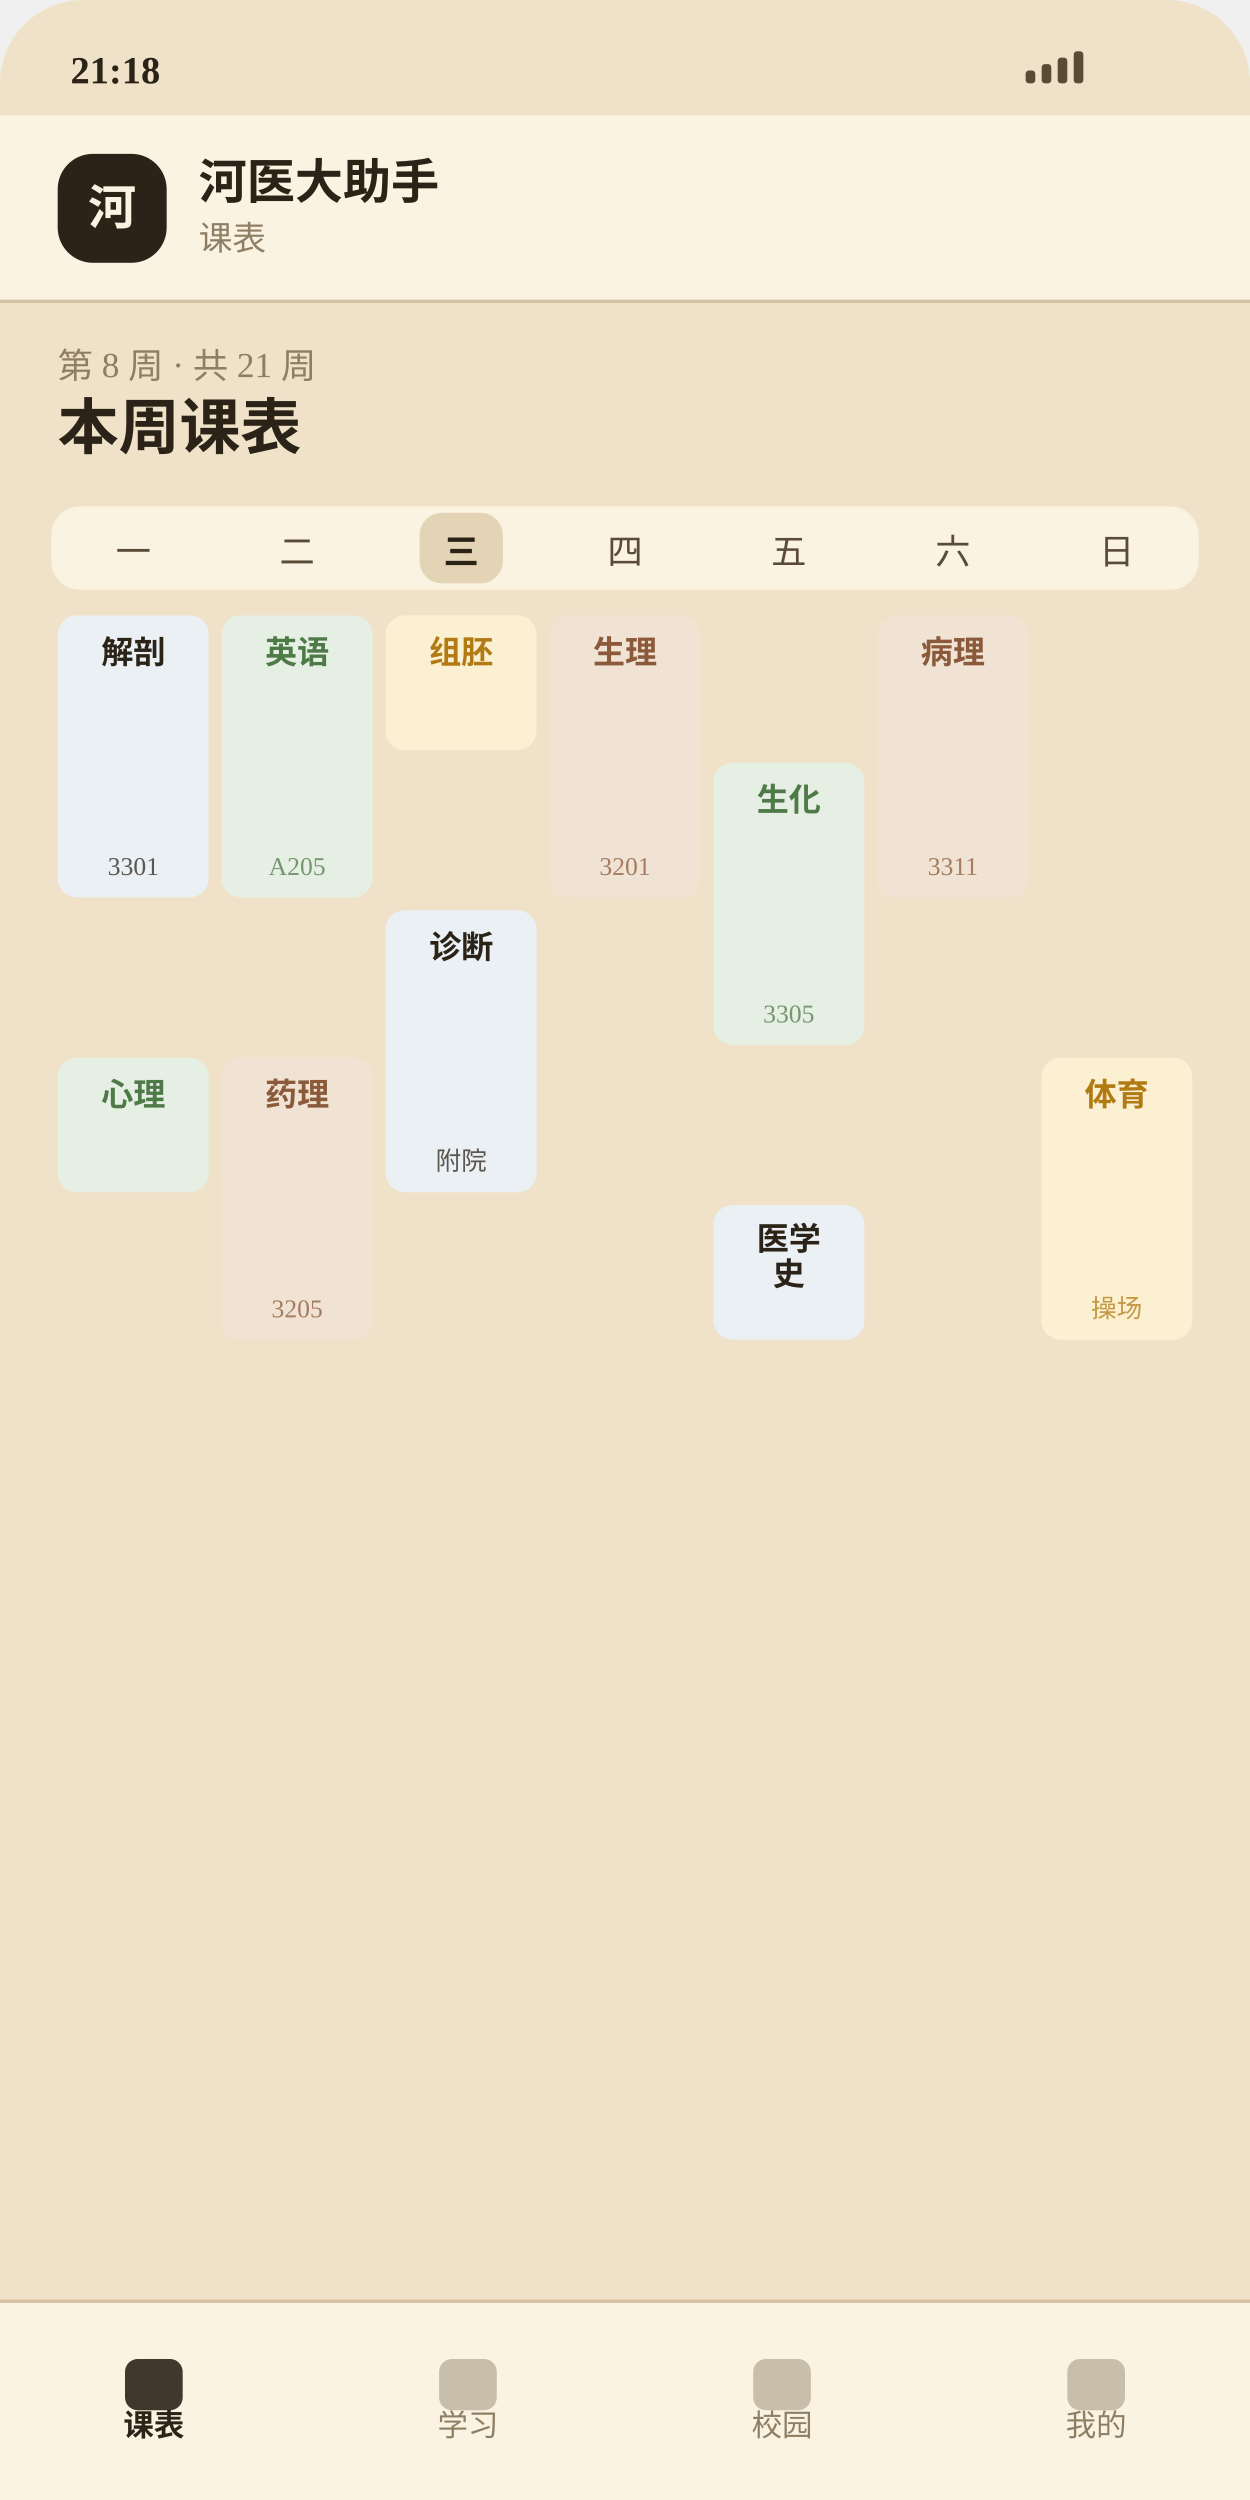
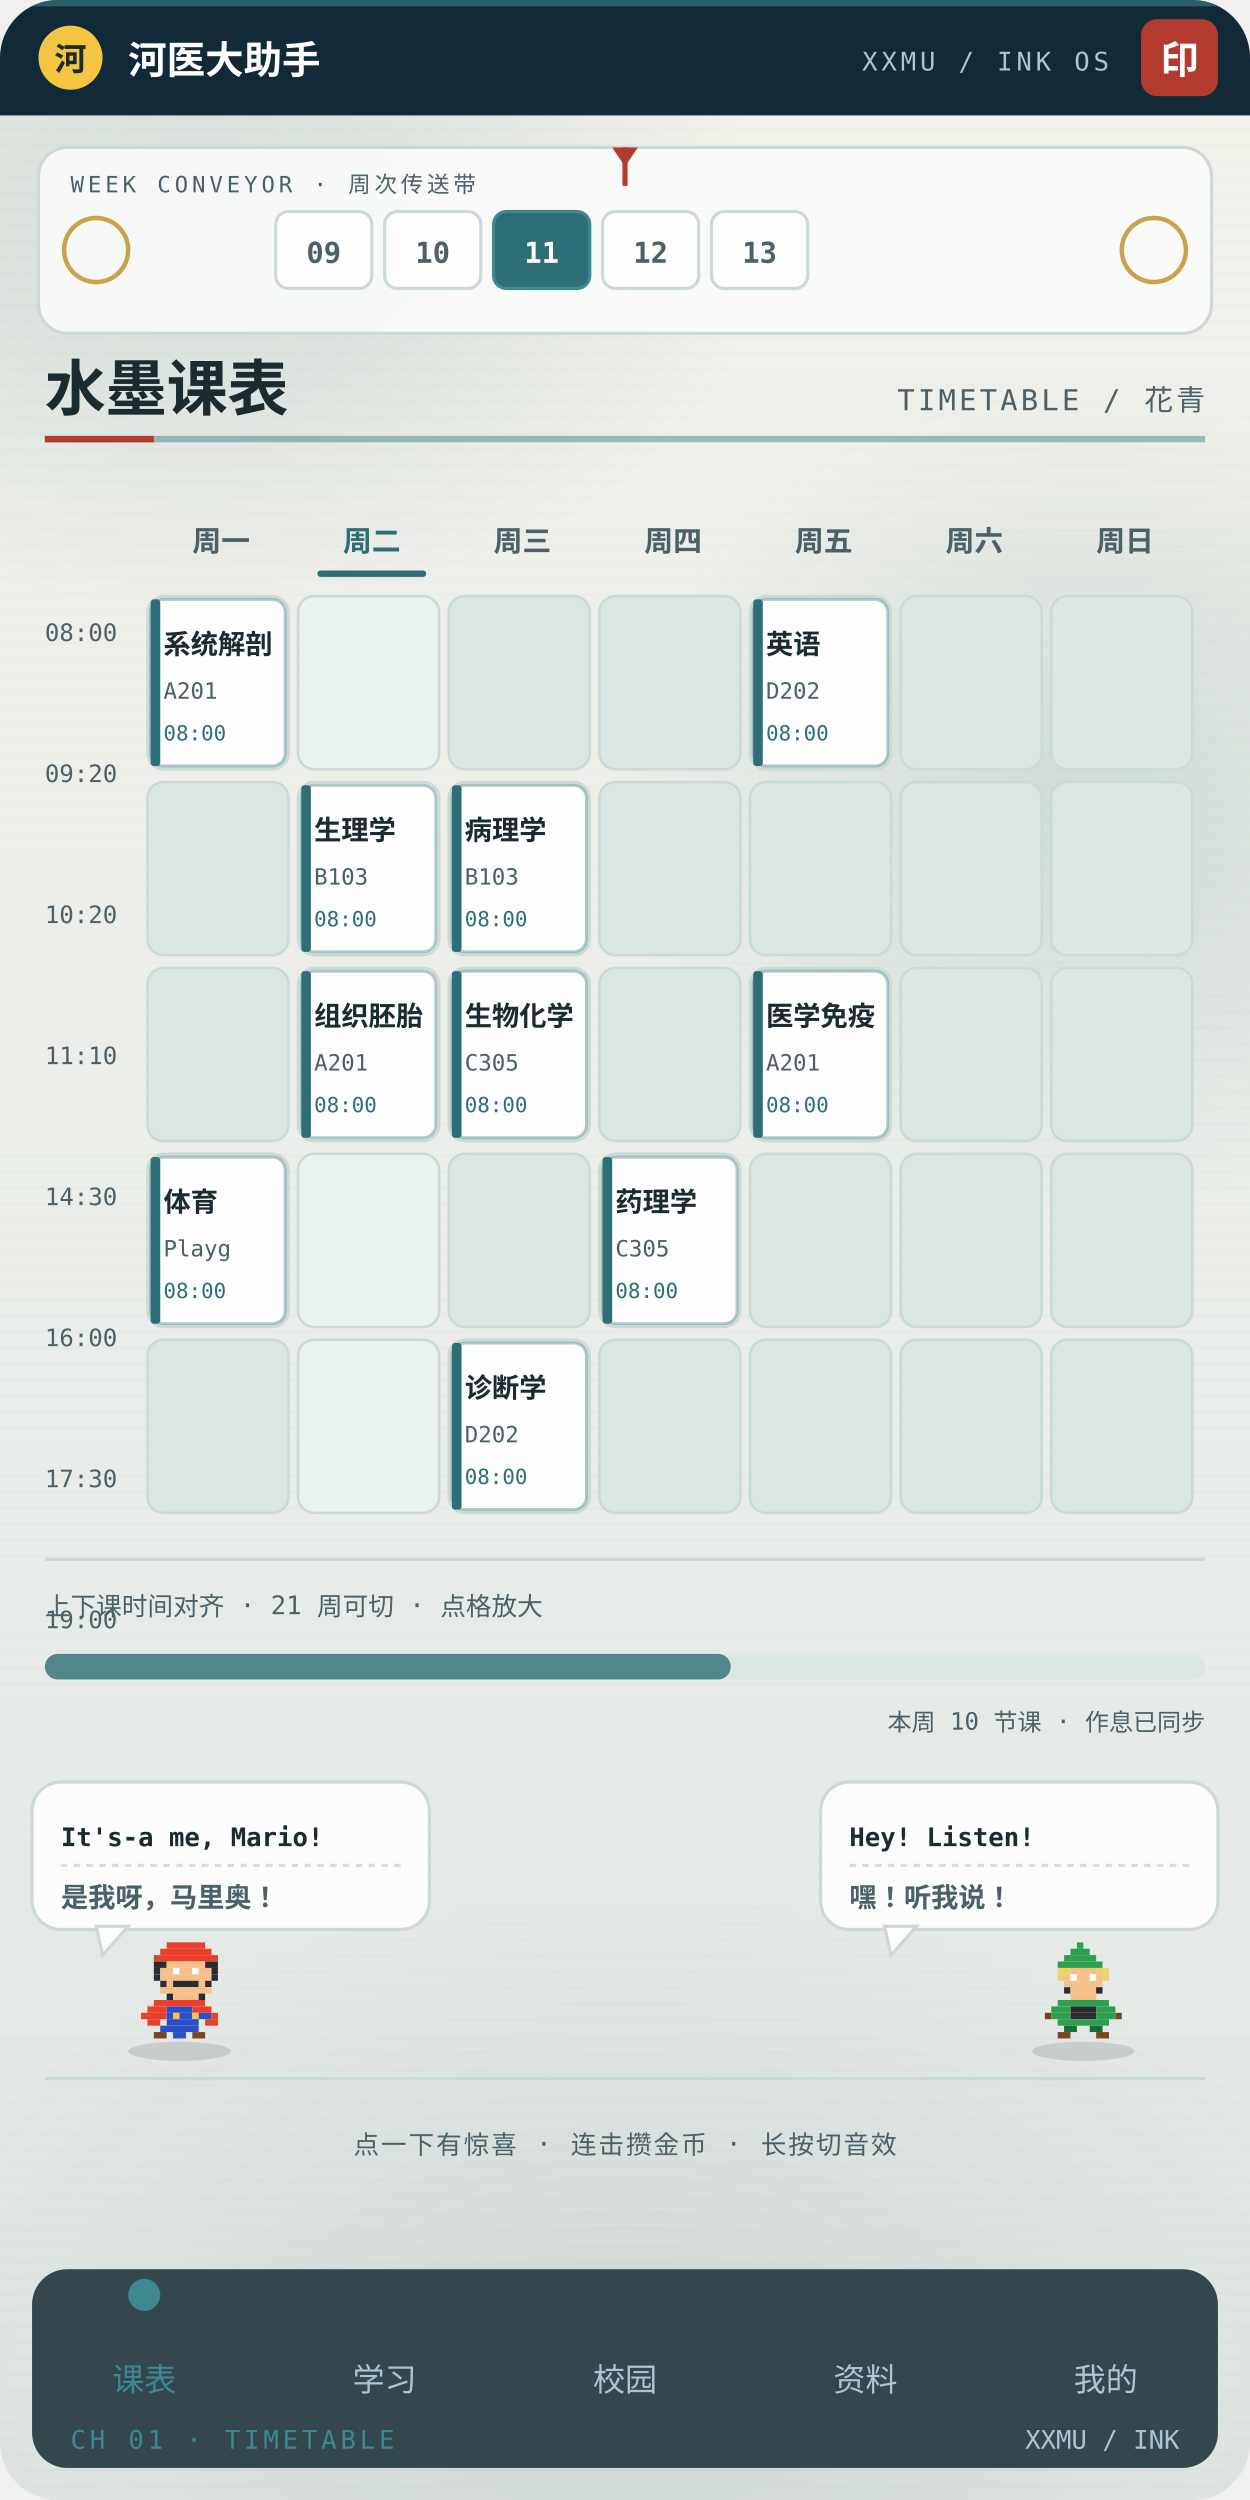
- <svg width="390" height="780" viewBox="0 0 390 780" fill="none">
+ <svg xmlns="http://www.w3.org/2000/svg" width="390" height="780" viewBox="0 0 390 780" fill="none">
  <defs>
-     <pattern id="g" x="16.5" y="190.5" width="51.1" height="46" patternUnits="userSpaceOnUse">
-       <rect x="0" y="0" width="50.1" height="45" rx="6" fill="#FAF3E2" stroke="#D3C0A0" stroke-width="0.6" />
+     <clipPath id="hull">
+       <rect x="0" y="0" width="390" height="780" rx="18" />
+     </clipPath>
+     <linearGradient id="paper" x1="0" y1="0" x2="0" y2="1">
+       <stop offset="0" stop-color="#F3F1EA" />
+       <stop offset=".55" stop-color="#EAEDE9" />
+       <stop offset="1" stop-color="#E1E7E4" />
+     </linearGradient>
+     <radialGradient id="inkA" cx="50%" cy="50%" r="50%">
+       <stop offset="0" stop-color="#2E6E76" stop-opacity=".16" />
+       <stop offset="1" stop-color="#2E6E76" stop-opacity="0" />
+     </radialGradient>
+     <radialGradient id="inkB" cx="50%" cy="50%" r="50%">
+       <stop offset="0" stop-color="#33474D" stop-opacity=".11" />
+       <stop offset="1" stop-color="#33474D" stop-opacity="0" />
+     </radialGradient>
+     <pattern id="fiber" width="5" height="5" patternUnits="userSpaceOnUse">
+       <rect width="5" height="1" fill="#1C2B30" opacity=".014" />
    </pattern>
  </defs>
-   <rect x="16.5" y="190.5" width="356.7" height="505" fill="url(#g)" />
-   <rect x="0" y="0" width="390" height="780" rx="26" fill="#EFE2C8" />
-   <text x="22" y="26" font-size="12" font-weight="600" fill="#2B2318">21:18</text>
-   <rect x="320" y="22" width="3" height="4" rx="1" fill="#5A4B36" />
-   <rect x="325" y="20" width="3" height="6" rx="1" fill="#5A4B36" />
-   <rect x="330" y="18" width="3" height="8" rx="1" fill="#5A4B36" />
-   <rect x="335" y="16" width="3" height="10" rx="1" fill="#5A4B36" />
-   <rect x="0" y="36" width="390" height="58" fill="#FAF3E2" />
-   <rect x="18" y="48" width="34" height="34" rx="11" fill="#2B2318" />
-   <text x="35" y="70" font-size="15" font-weight="700" fill="#FAF3E2" text-anchor="middle" font-family="sans-serif">河</text>
-   <text x="62" y="62" font-size="15" font-weight="700" fill="#2B2318">河医大助手</text>
-   <text x="62" y="78" font-size="10.5" fill="#8E7E64">课表</text>
-   <line x1="0" y1="94" x2="390" y2="94" stroke="#D3C0A0" />
-   <text x="18" y="118" font-size="11" fill="#8E7E64">第 8 周 · 共 21 周</text>
-   <text x="18" y="140" font-size="19" font-weight="700" fill="#2B2318">本周课表</text>
-   <rect x="16" y="158" width="358" height="26" rx="9" fill="#FAF3E2" />
-   <text x="41.6" y="176" font-size="11" font-weight="500" fill="#5A4B36" text-anchor="middle">一</text>
-   <text x="92.7" y="176" font-size="11" font-weight="500" fill="#5A4B36" text-anchor="middle">二</text>
-   <rect x="130.9" y="160" width="26.0" height="22" rx="7" fill="#E4D4B6" />
-   <text x="143.9" y="176" font-size="11" font-weight="700" fill="#2B2318" text-anchor="middle">三</text>
-   <text x="195.0" y="176" font-size="11" font-weight="500" fill="#5A4B36" text-anchor="middle">四</text>
-   <text x="246.1" y="176" font-size="11" font-weight="500" fill="#5A4B36" text-anchor="middle">五</text>
-   <text x="297.3" y="176" font-size="11" font-weight="500" fill="#5A4B36" text-anchor="middle">六</text>
-   <text x="348.4" y="176" font-size="11" font-weight="500" fill="#5A4B36" text-anchor="middle">日</text>
-   <rect x="18.0" y="192.0" width="47.1" height="88" rx="6" fill="#EAF0F3" />
-   <text x="41.6" y="207.0" font-size="10" font-weight="700" fill="#2B2318" text-anchor="middle">解剖</text>
-   <text x="41.6" y="273.0" font-size="8" fill="#2B2318" opacity="0.75" text-anchor="middle">3301</text>
-   <rect x="69.1" y="192.0" width="47.1" height="88" rx="6" fill="#E6EFE3" />
-   <text x="92.7" y="207.0" font-size="10" font-weight="700" fill="#4E7A48" text-anchor="middle">英语</text>
-   <text x="92.7" y="273.0" font-size="8" fill="#4E7A48" opacity="0.75" text-anchor="middle">A205</text>
-   <rect x="120.3" y="192.0" width="47.1" height="42" rx="6" fill="#FBF0D2" />
-   <text x="143.9" y="207.0" font-size="10" font-weight="700" fill="#B27A12" text-anchor="middle">组胚</text>
-   <rect x="171.4" y="192.0" width="47.1" height="88" rx="6" fill="#F1E3D4" />
-   <text x="195.0" y="207.0" font-size="10" font-weight="700" fill="#8A5A3B" text-anchor="middle">生理</text>
-   <text x="195.0" y="273.0" font-size="8" fill="#8A5A3B" opacity="0.75" text-anchor="middle">3201</text>
-   <rect x="222.6" y="238.0" width="47.1" height="88" rx="6" fill="#E6EFE3" />
-   <text x="246.1" y="253.0" font-size="10" font-weight="700" fill="#4E7A48" text-anchor="middle">生化</text>
-   <text x="246.1" y="319.0" font-size="8" fill="#4E7A48" opacity="0.75" text-anchor="middle">3305</text>
-   <rect x="273.7" y="192.0" width="47.1" height="88" rx="6" fill="#F1E3D4" />
-   <text x="297.3" y="207.0" font-size="10" font-weight="700" fill="#8A5A3B" text-anchor="middle">病理</text>
-   <text x="297.3" y="273.0" font-size="8" fill="#8A5A3B" opacity="0.75" text-anchor="middle">3311</text>
-   <rect x="120.3" y="284.0" width="47.1" height="88" rx="6" fill="#EAF0F3" />
-   <text x="143.9" y="299.0" font-size="10" font-weight="700" fill="#2B2318" text-anchor="middle">诊断</text>
-   <text x="143.9" y="365.0" font-size="8" fill="#2B2318" opacity="0.75" text-anchor="middle">附院</text>
-   <rect x="324.9" y="330.0" width="47.1" height="88" rx="6" fill="#FBF0D2" />
-   <text x="348.4" y="345.0" font-size="10" font-weight="700" fill="#B27A12" text-anchor="middle">体育</text>
-   <text x="348.4" y="411.0" font-size="8" fill="#B27A12" opacity="0.75" text-anchor="middle">操场</text>
-   <rect x="18.0" y="330.0" width="47.1" height="42" rx="6" fill="#E6EFE3" />
-   <text x="41.6" y="345.0" font-size="10" font-weight="700" fill="#4E7A48" text-anchor="middle">心理</text>
-   <rect x="69.1" y="330.0" width="47.1" height="88" rx="6" fill="#F1E3D4" />
-   <text x="92.7" y="345.0" font-size="10" font-weight="700" fill="#8A5A3B" text-anchor="middle">药理</text>
-   <text x="92.7" y="411.0" font-size="8" fill="#8A5A3B" opacity="0.75" text-anchor="middle">3205</text>
-   <rect x="222.6" y="376.0" width="47.1" height="42" rx="6" fill="#EAF0F3" />
-   <text x="246.1" y="390.0" font-size="10" font-weight="700" fill="#2B2318" text-anchor="middle">医学</text>
-   <text x="246.1" y="401.0" font-size="10" font-weight="700" fill="#2B2318" text-anchor="middle">史</text>
-   <rect x="0" y="718" width="390" height="62" fill="#FAF3E2" />
-   <line x1="0" y1="718" x2="390" y2="718" stroke="#D3C0A0" />
-   <rect x="39" y="736" width="18" height="16" rx="4" fill="#2B2318" opacity="0.9" />
-   <text x="48" y="760" font-size="9.5" fill="#2B2318" text-anchor="middle" font-weight="700">课表</text>
-   <rect x="137" y="736" width="18" height="16" rx="4" fill="#8E7E64" opacity="0.45" />
-   <text x="146" y="760" font-size="9.5" fill="#8E7E64" text-anchor="middle" font-weight="500">学习</text>
-   <rect x="235" y="736" width="18" height="16" rx="4" fill="#8E7E64" opacity="0.45" />
-   <text x="244" y="760" font-size="9.5" fill="#8E7E64" text-anchor="middle" font-weight="500">校园</text>
-   <rect x="333" y="736" width="18" height="16" rx="4" fill="#8E7E64" opacity="0.45" />
-   <text x="342" y="760" font-size="9.5" fill="#8E7E64" text-anchor="middle" font-weight="500">我的</text>
+   <g clip-path="url(#hull)">
+     <rect width="390" height="780" fill="url(#paper)" />
+     <ellipse cx="62" cy="70" rx="180" ry="120" fill="url(#inkA)" />
+     <ellipse cx="340" cy="250" rx="150" ry="130" fill="url(#inkA)" />
+     <ellipse cx="195" cy="740" rx="240" ry="150" fill="url(#inkB)" />
+     <rect width="390" height="780" fill="url(#fiber)" />
+     <rect width="390" height="36" fill="#122A38" />
+     <rect width="390" height="2" fill="#3E8891" opacity=".55" />
+     <circle cx="22" cy="18" r="10" fill="#F4C542" />
+     <text x="22" y="22" text-anchor="middle" font-family="system-ui,Microsoft YaHei,sans-serif" font-size="10" font-weight="800" fill="#1C2B30">河</text>
+     <text x="40" y="23" font-family="system-ui,Microsoft YaHei,sans-serif" font-size="12" font-weight="800" fill="#FFFFFF">河医大助手</text>
+     <text x="346" y="22" text-anchor="end" font-family="ui-monospace,Menlo,Consolas,monospace" font-size="8" fill="#A9C6D2" letter-spacing="1.2">XXMU / INK OS</text>
+     <rect x="356" y="6" width="24" height="24" rx="5" fill="#B23A2E" />
+     <text x="368" y="23" text-anchor="middle" font-family="system-ui,Microsoft YaHei,sans-serif" font-size="12" font-weight="800" fill="#FFFFFF">印</text>
+     <rect x="12" y="46" width="366" height="58" rx="9" fill="#FCFDFC" fill-opacity=".86" stroke="#CBDAD7" />
+     <text x="22" y="60" font-family="ui-monospace,Menlo,Consolas,monospace" font-size="7" fill="#4C6068" letter-spacing="1.2">WEEK CONVEYOR · 周次传送带</text>
+     <rect x="86" y="66" width="30" height="24" rx="4" fill="#FCFDFC" stroke="#CBDAD7" stroke-width="1" />
+     <text x="101" y="82" text-anchor="middle" font-family="ui-monospace,Menlo,Consolas,monospace" font-size="9" font-weight="700" fill="#4C6068">09</text>
+     <rect x="120" y="66" width="30" height="24" rx="4" fill="#FCFDFC" stroke="#CBDAD7" stroke-width="1" />
+     <text x="135" y="82" text-anchor="middle" font-family="ui-monospace,Menlo,Consolas,monospace" font-size="9" font-weight="700" fill="#4C6068">10</text>
+     <rect x="154" y="66" width="30" height="24" rx="4" fill="#2E6E76" stroke="#3E8891" stroke-width="1" />
+     <text x="169" y="82" text-anchor="middle" font-family="ui-monospace,Menlo,Consolas,monospace" font-size="9" font-weight="700" fill="#FFFFFF">11</text>
+     <rect x="188" y="66" width="30" height="24" rx="4" fill="#FCFDFC" stroke="#CBDAD7" stroke-width="1" />
+     <text x="203" y="82" text-anchor="middle" font-family="ui-monospace,Menlo,Consolas,monospace" font-size="9" font-weight="700" fill="#4C6068">12</text>
+     <rect x="222" y="66" width="30" height="24" rx="4" fill="#FCFDFC" stroke="#CBDAD7" stroke-width="1" />
+     <text x="237" y="82" text-anchor="middle" font-family="ui-monospace,Menlo,Consolas,monospace" font-size="9" font-weight="700" fill="#4C6068">13</text>
+     <circle cx="30" cy="78" r="10" fill="none" stroke="#C9A24B" stroke-width="1.4" />
+     <circle cx="360" cy="78" r="10" fill="none" stroke="#C9A24B" stroke-width="1.4" />
+     <path d="M195 46 L195 58" stroke="#B23A2E" stroke-width="1.6" />
+     <path d="M191 46 L199 46 L195 52 Z" fill="#B23A2E" />
+     <text x="14" y="128" font-family="system-ui,Microsoft YaHei,sans-serif" font-size="19" font-weight="800" fill="#1C2B30">水墨课表</text>
+     <text x="376" y="128" text-anchor="end" font-family="ui-monospace,Menlo,Consolas,monospace" font-size="9" fill="#4C6068" letter-spacing="1">TIMETABLE / 花青</text>
+     <rect x="14" y="136" width="362" height="2" fill="#2E6E76" opacity=".42" />
+     <rect x="14" y="136" width="34" height="2" fill="#B23A2E" />
+     <text x="14" y="200" font-family="ui-monospace,Menlo,Consolas,monospace" font-size="7.5" fill="#4C6068">08:00</text>
+     <text x="14" y="244" font-family="ui-monospace,Menlo,Consolas,monospace" font-size="7.5" fill="#4C6068">09:20</text>
+     <text x="14" y="288" font-family="ui-monospace,Menlo,Consolas,monospace" font-size="7.5" fill="#4C6068">10:20</text>
+     <text x="14" y="332" font-family="ui-monospace,Menlo,Consolas,monospace" font-size="7.5" fill="#4C6068">11:10</text>
+     <text x="14" y="376" font-family="ui-monospace,Menlo,Consolas,monospace" font-size="7.5" fill="#4C6068">14:30</text>
+     <text x="14" y="420" font-family="ui-monospace,Menlo,Consolas,monospace" font-size="7.5" fill="#4C6068">16:00</text>
+     <text x="14" y="464" font-family="ui-monospace,Menlo,Consolas,monospace" font-size="7.5" fill="#4C6068">17:30</text>
+     <text x="14" y="508" font-family="ui-monospace,Menlo,Consolas,monospace" font-size="7.5" fill="#4C6068">19:00</text>
+     <text x="69" y="172" text-anchor="middle" font-family="system-ui,Microsoft YaHei,sans-serif" font-size="9" font-weight="700" fill="#4C6068">周一</text>
+     <text x="116" y="172" text-anchor="middle" font-family="system-ui,Microsoft YaHei,sans-serif" font-size="9" font-weight="700" fill="#2E6E76">周二</text>
+     <rect x="99" y="178" width="34" height="2" rx="1" fill="#2E6E76" />
+     <text x="163" y="172" text-anchor="middle" font-family="system-ui,Microsoft YaHei,sans-serif" font-size="9" font-weight="700" fill="#4C6068">周三</text>
+     <text x="210" y="172" text-anchor="middle" font-family="system-ui,Microsoft YaHei,sans-serif" font-size="9" font-weight="700" fill="#4C6068">周四</text>
+     <text x="257" y="172" text-anchor="middle" font-family="system-ui,Microsoft YaHei,sans-serif" font-size="9" font-weight="700" fill="#4C6068">周五</text>
+     <text x="304" y="172" text-anchor="middle" font-family="system-ui,Microsoft YaHei,sans-serif" font-size="9" font-weight="700" fill="#4C6068">周六</text>
+     <text x="351" y="172" text-anchor="middle" font-family="system-ui,Microsoft YaHei,sans-serif" font-size="9" font-weight="700" fill="#4C6068">周日</text>
+     <rect x="46" y="186" width="44" height="54" rx="5" fill="#DCE7E3" stroke="#CBDAD7" stroke-width=".8" />
+     <rect x="93" y="186" width="44" height="54" rx="5" fill="#EAF2EF" stroke="#CBDAD7" stroke-width=".8" />
+     <rect x="140" y="186" width="44" height="54" rx="5" fill="#DCE7E3" stroke="#CBDAD7" stroke-width=".8" />
+     <rect x="187" y="186" width="44" height="54" rx="5" fill="#DCE7E3" stroke="#CBDAD7" stroke-width=".8" />
+     <rect x="234" y="186" width="44" height="54" rx="5" fill="#DCE7E3" stroke="#CBDAD7" stroke-width=".8" />
+     <rect x="281" y="186" width="44" height="54" rx="5" fill="#DCE7E3" stroke="#CBDAD7" stroke-width=".8" />
+     <rect x="328" y="186" width="44" height="54" rx="5" fill="#DCE7E3" stroke="#CBDAD7" stroke-width=".8" />
+     <rect x="46" y="244" width="44" height="54" rx="5" fill="#DCE7E3" stroke="#CBDAD7" stroke-width=".8" />
+     <rect x="93" y="244" width="44" height="54" rx="5" fill="#EAF2EF" stroke="#CBDAD7" stroke-width=".8" />
+     <rect x="140" y="244" width="44" height="54" rx="5" fill="#DCE7E3" stroke="#CBDAD7" stroke-width=".8" />
+     <rect x="187" y="244" width="44" height="54" rx="5" fill="#DCE7E3" stroke="#CBDAD7" stroke-width=".8" />
+     <rect x="234" y="244" width="44" height="54" rx="5" fill="#DCE7E3" stroke="#CBDAD7" stroke-width=".8" />
+     <rect x="281" y="244" width="44" height="54" rx="5" fill="#DCE7E3" stroke="#CBDAD7" stroke-width=".8" />
+     <rect x="328" y="244" width="44" height="54" rx="5" fill="#DCE7E3" stroke="#CBDAD7" stroke-width=".8" />
+     <rect x="46" y="302" width="44" height="54" rx="5" fill="#DCE7E3" stroke="#CBDAD7" stroke-width=".8" />
+     <rect x="93" y="302" width="44" height="54" rx="5" fill="#EAF2EF" stroke="#CBDAD7" stroke-width=".8" />
+     <rect x="140" y="302" width="44" height="54" rx="5" fill="#DCE7E3" stroke="#CBDAD7" stroke-width=".8" />
+     <rect x="187" y="302" width="44" height="54" rx="5" fill="#DCE7E3" stroke="#CBDAD7" stroke-width=".8" />
+     <rect x="234" y="302" width="44" height="54" rx="5" fill="#DCE7E3" stroke="#CBDAD7" stroke-width=".8" />
+     <rect x="281" y="302" width="44" height="54" rx="5" fill="#DCE7E3" stroke="#CBDAD7" stroke-width=".8" />
+     <rect x="328" y="302" width="44" height="54" rx="5" fill="#DCE7E3" stroke="#CBDAD7" stroke-width=".8" />
+     <rect x="46" y="360" width="44" height="54" rx="5" fill="#DCE7E3" stroke="#CBDAD7" stroke-width=".8" />
+     <rect x="93" y="360" width="44" height="54" rx="5" fill="#EAF2EF" stroke="#CBDAD7" stroke-width=".8" />
+     <rect x="140" y="360" width="44" height="54" rx="5" fill="#DCE7E3" stroke="#CBDAD7" stroke-width=".8" />
+     <rect x="187" y="360" width="44" height="54" rx="5" fill="#DCE7E3" stroke="#CBDAD7" stroke-width=".8" />
+     <rect x="234" y="360" width="44" height="54" rx="5" fill="#DCE7E3" stroke="#CBDAD7" stroke-width=".8" />
+     <rect x="281" y="360" width="44" height="54" rx="5" fill="#DCE7E3" stroke="#CBDAD7" stroke-width=".8" />
+     <rect x="328" y="360" width="44" height="54" rx="5" fill="#DCE7E3" stroke="#CBDAD7" stroke-width=".8" />
+     <rect x="46" y="418" width="44" height="54" rx="5" fill="#DCE7E3" stroke="#CBDAD7" stroke-width=".8" />
+     <rect x="93" y="418" width="44" height="54" rx="5" fill="#EAF2EF" stroke="#CBDAD7" stroke-width=".8" />
+     <rect x="140" y="418" width="44" height="54" rx="5" fill="#DCE7E3" stroke="#CBDAD7" stroke-width=".8" />
+     <rect x="187" y="418" width="44" height="54" rx="5" fill="#DCE7E3" stroke="#CBDAD7" stroke-width=".8" />
+     <rect x="234" y="418" width="44" height="54" rx="5" fill="#DCE7E3" stroke="#CBDAD7" stroke-width=".8" />
+     <rect x="281" y="418" width="44" height="54" rx="5" fill="#DCE7E3" stroke="#CBDAD7" stroke-width=".8" />
+     <rect x="328" y="418" width="44" height="54" rx="5" fill="#DCE7E3" stroke="#CBDAD7" stroke-width=".8" />
+     <rect x="47" y="187" width="42" height="52" rx="4" fill="#FCFDFC" stroke="#2E6E76" stroke-opacity=".35" />
+     <rect x="47" y="187" width="3" height="52" rx="1" fill="#2E6E76" />
+     <text x="51" y="204" font-family="system-ui,Microsoft YaHei,sans-serif" font-size="8.5" font-weight="700" fill="#1C2B30">系统解剖</text>
+     <text x="51" y="218" font-family="ui-monospace,Menlo,Consolas,monospace" font-size="7" fill="#4C6068">A201</text>
+     <text x="51" y="231" font-family="ui-monospace,Menlo,Consolas,monospace" font-size="6.5" fill="#2E6E76">08:00</text>
+     <rect x="235" y="187" width="42" height="52" rx="4" fill="#FCFDFC" stroke="#2E6E76" stroke-opacity=".35" />
+     <rect x="235" y="187" width="3" height="52" rx="1" fill="#2E6E76" />
+     <text x="239" y="204" font-family="system-ui,Microsoft YaHei,sans-serif" font-size="8.5" font-weight="700" fill="#1C2B30">英语</text>
+     <text x="239" y="218" font-family="ui-monospace,Menlo,Consolas,monospace" font-size="7" fill="#4C6068">D202</text>
+     <text x="239" y="231" font-family="ui-monospace,Menlo,Consolas,monospace" font-size="6.5" fill="#2E6E76">08:00</text>
+     <rect x="94" y="245" width="42" height="52" rx="4" fill="#FCFDFC" stroke="#2E6E76" stroke-opacity=".35" />
+     <rect x="94" y="245" width="3" height="52" rx="1" fill="#2E6E76" />
+     <text x="98" y="262" font-family="system-ui,Microsoft YaHei,sans-serif" font-size="8.5" font-weight="700" fill="#1C2B30">生理学</text>
+     <text x="98" y="276" font-family="ui-monospace,Menlo,Consolas,monospace" font-size="7" fill="#4C6068">B103</text>
+     <text x="98" y="289" font-family="ui-monospace,Menlo,Consolas,monospace" font-size="6.5" fill="#2E6E76">08:00</text>
+     <rect x="141" y="245" width="42" height="52" rx="4" fill="#FCFDFC" stroke="#2E6E76" stroke-opacity=".35" />
+     <rect x="141" y="245" width="3" height="52" rx="1" fill="#2E6E76" />
+     <text x="145" y="262" font-family="system-ui,Microsoft YaHei,sans-serif" font-size="8.5" font-weight="700" fill="#1C2B30">病理学</text>
+     <text x="145" y="276" font-family="ui-monospace,Menlo,Consolas,monospace" font-size="7" fill="#4C6068">B103</text>
+     <text x="145" y="289" font-family="ui-monospace,Menlo,Consolas,monospace" font-size="6.5" fill="#2E6E76">08:00</text>
+     <rect x="94" y="303" width="42" height="52" rx="4" fill="#FCFDFC" stroke="#2E6E76" stroke-opacity=".35" />
+     <rect x="94" y="303" width="3" height="52" rx="1" fill="#2E6E76" />
+     <text x="98" y="320" font-family="system-ui,Microsoft YaHei,sans-serif" font-size="8.5" font-weight="700" fill="#1C2B30">组织胚胎</text>
+     <text x="98" y="334" font-family="ui-monospace,Menlo,Consolas,monospace" font-size="7" fill="#4C6068">A201</text>
+     <text x="98" y="347" font-family="ui-monospace,Menlo,Consolas,monospace" font-size="6.5" fill="#2E6E76">08:00</text>
+     <rect x="141" y="303" width="42" height="52" rx="4" fill="#FCFDFC" stroke="#2E6E76" stroke-opacity=".35" />
+     <rect x="141" y="303" width="3" height="52" rx="1" fill="#2E6E76" />
+     <text x="145" y="320" font-family="system-ui,Microsoft YaHei,sans-serif" font-size="8.5" font-weight="700" fill="#1C2B30">生物化学</text>
+     <text x="145" y="334" font-family="ui-monospace,Menlo,Consolas,monospace" font-size="7" fill="#4C6068">C305</text>
+     <text x="145" y="347" font-family="ui-monospace,Menlo,Consolas,monospace" font-size="6.5" fill="#2E6E76">08:00</text>
+     <rect x="235" y="303" width="42" height="52" rx="4" fill="#FCFDFC" stroke="#2E6E76" stroke-opacity=".35" />
+     <rect x="235" y="303" width="3" height="52" rx="1" fill="#2E6E76" />
+     <text x="239" y="320" font-family="system-ui,Microsoft YaHei,sans-serif" font-size="8.5" font-weight="700" fill="#1C2B30">医学免疫</text>
+     <text x="239" y="334" font-family="ui-monospace,Menlo,Consolas,monospace" font-size="7" fill="#4C6068">A201</text>
+     <text x="239" y="347" font-family="ui-monospace,Menlo,Consolas,monospace" font-size="6.5" fill="#2E6E76">08:00</text>
+     <rect x="47" y="361" width="42" height="52" rx="4" fill="#FCFDFC" stroke="#2E6E76" stroke-opacity=".35" />
+     <rect x="47" y="361" width="3" height="52" rx="1" fill="#2E6E76" />
+     <text x="51" y="378" font-family="system-ui,Microsoft YaHei,sans-serif" font-size="8.5" font-weight="700" fill="#1C2B30">体育</text>
+     <text x="51" y="392" font-family="ui-monospace,Menlo,Consolas,monospace" font-size="7" fill="#4C6068">Playg</text>
+     <text x="51" y="405" font-family="ui-monospace,Menlo,Consolas,monospace" font-size="6.5" fill="#2E6E76">08:00</text>
+     <rect x="188" y="361" width="42" height="52" rx="4" fill="#FCFDFC" stroke="#2E6E76" stroke-opacity=".35" />
+     <rect x="188" y="361" width="3" height="52" rx="1" fill="#2E6E76" />
+     <text x="192" y="378" font-family="system-ui,Microsoft YaHei,sans-serif" font-size="8.5" font-weight="700" fill="#1C2B30">药理学</text>
+     <text x="192" y="392" font-family="ui-monospace,Menlo,Consolas,monospace" font-size="7" fill="#4C6068">C305</text>
+     <text x="192" y="405" font-family="ui-monospace,Menlo,Consolas,monospace" font-size="6.5" fill="#2E6E76">08:00</text>
+     <rect x="141" y="419" width="42" height="52" rx="4" fill="#FCFDFC" stroke="#2E6E76" stroke-opacity=".35" />
+     <rect x="141" y="419" width="3" height="52" rx="1" fill="#2E6E76" />
+     <text x="145" y="436" font-family="system-ui,Microsoft YaHei,sans-serif" font-size="8.5" font-weight="700" fill="#1C2B30">诊断学</text>
+     <text x="145" y="450" font-family="ui-monospace,Menlo,Consolas,monospace" font-size="7" fill="#4C6068">D202</text>
+     <text x="145" y="463" font-family="ui-monospace,Menlo,Consolas,monospace" font-size="6.5" fill="#2E6E76">08:00</text>
+     <rect x="14" y="486" width="362" height="1" fill="#CBDAD7" />
+     <text x="14" y="504" font-family="ui-monospace,Menlo,Consolas,monospace" font-size="8" fill="#4C6068">上下课时间对齐 · 21 周可切 · 点格放大</text>
+     <rect x="14" y="516" width="362" height="8" rx="4" fill="#DCE7E3" />
+     <rect x="14" y="516" width="214" height="8" rx="4" fill="#2E6E76" opacity=".8" />
+     <text x="376" y="540" text-anchor="end" font-family="ui-monospace,Menlo,Consolas,monospace" font-size="7.5" fill="#4C6068">本周 10 节课 · 作息已同步</text>
+     <rect x="10" y="556" width="124" height="46" rx="9" fill="#FCFDFC" fill-opacity=".97" stroke="#CBDAD7" stroke-width="1" />
+     <path d="M30 601 L40 601 L32 610 Z" fill="#FCFDFC" stroke="#CBDAD7" stroke-width="1" />
+     <path d="M19 582 H125" stroke="#CBDAD7" stroke-dasharray="2 2" opacity=".8" />
+     <text x="19" y="576" font-family="ui-monospace,Menlo,Consolas,monospace" font-size="8" font-weight="700" fill="#1C2B30">It's-a me, Mario!</text>
+     <text x="19" y="595" font-family="system-ui,Microsoft YaHei,sans-serif" font-size="8.5" font-weight="600" fill="#4C6068">是我呀，马里奥！</text>
+     <rect x="256" y="556" width="124" height="46" rx="9" fill="#FCFDFC" fill-opacity=".97" stroke="#CBDAD7" stroke-width="1" />
+     <path d="M276 601 L286 601 L278 610 Z" fill="#FCFDFC" stroke="#CBDAD7" stroke-width="1" />
+     <path d="M265 582 H371" stroke="#CBDAD7" stroke-dasharray="2 2" opacity=".8" />
+     <text x="265" y="576" font-family="ui-monospace,Menlo,Consolas,monospace" font-size="8" font-weight="700" fill="#1C2B30">Hey! Listen!</text>
+     <text x="265" y="595" font-family="system-ui,Microsoft YaHei,sans-serif" font-size="8.5" font-weight="600" fill="#4C6068">嘿！听我说！</text>
+     <ellipse cx="56" cy="640" rx="16" ry="3" fill="#1C2B30" opacity=".14" />
+     <rect x="52" y="606" width="12" height="2" fill="#E8402A" />
+     <rect x="50" y="608" width="16" height="2" fill="#E8402A" />
+     <rect x="48" y="610" width="20" height="2" fill="#E8402A" />
+     <rect x="48" y="612" width="4" height="2" fill="#2B2B33" />
+     <rect x="52" y="612" width="12" height="2" fill="#F7C08A" />
+     <rect x="64" y="612" width="4" height="2" fill="#2B2B33" />
+     <rect x="48" y="614" width="2" height="2" fill="#2B2B33" />
+     <rect x="50" y="614" width="4" height="2" fill="#F7C08A" />
+     <rect x="54" y="614" width="2" height="2" fill="#FFFFFF" />
+     <rect x="56" y="614" width="4" height="2" fill="#F7C08A" />
+     <rect x="60" y="614" width="2" height="2" fill="#FFFFFF" />
+     <rect x="62" y="614" width="4" height="2" fill="#F7C08A" />
+     <rect x="66" y="614" width="2" height="2" fill="#2B2B33" />
+     <rect x="48" y="616" width="2" height="2" fill="#2B2B33" />
+     <rect x="50" y="616" width="16" height="2" fill="#F7C08A" />
+     <rect x="66" y="616" width="2" height="2" fill="#2B2B33" />
+     <rect x="50" y="618" width="2" height="2" fill="#2B2B33" />
+     <rect x="52" y="618" width="2" height="2" fill="#F7C08A" />
+     <rect x="54" y="618" width="8" height="2" fill="#2B2B33" />
+     <rect x="62" y="618" width="2" height="2" fill="#F7C08A" />
+     <rect x="64" y="618" width="2" height="2" fill="#2B2B33" />
+     <rect x="50" y="620" width="16" height="2" fill="#F7C08A" />
+     <rect x="52" y="622" width="2" height="2" fill="#2B2B33" />
+     <rect x="54" y="622" width="8" height="2" fill="#F7C08A" />
+     <rect x="62" y="622" width="2" height="2" fill="#2B2B33" />
+     <rect x="48" y="624" width="16" height="2" fill="#E8402A" />
+     <rect x="46" y="626" width="6" height="2" fill="#E8402A" />
+     <rect x="52" y="626" width="8" height="2" fill="#2C4FC9" />
+     <rect x="60" y="626" width="6" height="2" fill="#E8402A" />
+     <rect x="44" y="628" width="8" height="2" fill="#E8402A" />
+     <rect x="52" y="628" width="2" height="2" fill="#2C4FC9" />
+     <rect x="54" y="628" width="2" height="2" fill="#F4C542" />
+     <rect x="56" y="628" width="4" height="2" fill="#2C4FC9" />
+     <rect x="60" y="628" width="2" height="2" fill="#F4C542" />
+     <rect x="62" y="628" width="4" height="2" fill="#2C4FC9" />
+     <rect x="66" y="628" width="2" height="2" fill="#E8402A" />
+     <rect x="46" y="630" width="4" height="2" fill="#E8402A" />
+     <rect x="52" y="630" width="10" height="2" fill="#2C4FC9" />
+     <rect x="64" y="630" width="4" height="2" fill="#E8402A" />
+     <rect x="50" y="632" width="12" height="2" fill="#2C4FC9" />
+     <rect x="48" y="634" width="4" height="2" fill="#7A4423" />
+     <rect x="54" y="634" width="4" height="2" fill="#2C4FC9" />
+     <rect x="60" y="634" width="4" height="2" fill="#7A4423" />
+     <ellipse cx="338" cy="640" rx="16" ry="3" fill="#1C2B30" opacity=".14" />
+     <rect x="336" y="606" width="2" height="2" fill="#2E9E4F" />
+     <rect x="334" y="608" width="6" height="2" fill="#2E9E4F" />
+     <rect x="332" y="610" width="10" height="2" fill="#2E9E4F" />
+     <rect x="330" y="612" width="14" height="2" fill="#2E9E4F" />
+     <rect x="330" y="614" width="4" height="2" fill="#F2D06B" />
+     <rect x="334" y="614" width="8" height="2" fill="#F7C08A" />
+     <rect x="342" y="614" width="4" height="2" fill="#F2D06B" />
+     <rect x="330" y="616" width="2" height="2" fill="#F2D06B" />
+     <rect x="332" y="616" width="2" height="2" fill="#F7C08A" />
+     <rect x="334" y="616" width="2" height="2" fill="#FFFFFF" />
+     <rect x="336" y="616" width="4" height="2" fill="#F7C08A" />
+     <rect x="340" y="616" width="2" height="2" fill="#FFFFFF" />
+     <rect x="342" y="616" width="2" height="2" fill="#F7C08A" />
+     <rect x="344" y="616" width="2" height="2" fill="#F2D06B" />
+     <rect x="332" y="618" width="12" height="2" fill="#F7C08A" />
+     <rect x="332" y="620" width="2" height="2" fill="#2B2B33" />
+     <rect x="334" y="620" width="8" height="2" fill="#F7C08A" />
+     <rect x="342" y="620" width="2" height="2" fill="#2B2B33" />
+     <rect x="334" y="622" width="8" height="2" fill="#F7C08A" />
+     <rect x="330" y="624" width="16" height="2" fill="#2E9E4F" />
+     <rect x="328" y="626" width="6" height="2" fill="#2E9E4F" />
+     <rect x="334" y="626" width="8" height="2" fill="#2B2B33" />
+     <rect x="342" y="626" width="6" height="2" fill="#2E9E4F" />
+     <rect x="326" y="628" width="2" height="2" fill="#7A4423" />
+     <rect x="328" y="628" width="6" height="2" fill="#2E9E4F" />
+     <rect x="334" y="628" width="8" height="2" fill="#2B2B33" />
+     <rect x="342" y="628" width="6" height="2" fill="#2E9E4F" />
+     <rect x="348" y="628" width="2" height="2" fill="#7A4423" />
+     <rect x="330" y="630" width="16" height="2" fill="#2E9E4F" />
+     <rect x="332" y="632" width="4" height="2" fill="#1B6B34" />
+     <rect x="340" y="632" width="4" height="2" fill="#1B6B34" />
+     <rect x="330" y="634" width="4" height="2" fill="#7A4423" />
+     <rect x="342" y="634" width="4" height="2" fill="#7A4423" />
+     <rect x="14" y="648" width="362" height="1" fill="#CBDAD7" />
+     <text x="195" y="672" text-anchor="middle" font-family="ui-monospace,Menlo,Consolas,monospace" font-size="8" fill="#4C6068" letter-spacing=".6">点一下有惊喜 · 连击攒金币 · 长按切音效</text>
+     <rect x="10" y="708" width="370" height="62" rx="11" fill="#33474D" />
+     <rect x="22" y="714" width="346" height="4" fill="url(#fiber)" opacity=".7" />
+     <circle cx="45" cy="716" r="5" fill="#3E8891" />
+     <text x="45" y="746" text-anchor="middle" font-family="system-ui,Microsoft YaHei,sans-serif" font-size="10" fill="#3E8891">课表</text>
+     <text x="120" y="746" text-anchor="middle" font-family="system-ui,Microsoft YaHei,sans-serif" font-size="10" fill="#A9C6D2">学习</text>
+     <text x="195" y="746" text-anchor="middle" font-family="system-ui,Microsoft YaHei,sans-serif" font-size="10" fill="#A9C6D2">校园</text>
+     <text x="270" y="746" text-anchor="middle" font-family="system-ui,Microsoft YaHei,sans-serif" font-size="10" fill="#A9C6D2">资料</text>
+     <text x="345" y="746" text-anchor="middle" font-family="system-ui,Microsoft YaHei,sans-serif" font-size="10" fill="#A9C6D2">我的</text>
+     <text x="22" y="764" font-family="ui-monospace,Menlo,Consolas,monospace" font-size="8" fill="#3E8891" letter-spacing="1.2">CH 01 · TIMETABLE</text>
+     <text x="368" y="764" text-anchor="end" font-family="ui-monospace,Menlo,Consolas,monospace" font-size="8" fill="#A9C6D2">XXMU / INK</text>
+   </g>
</svg>
